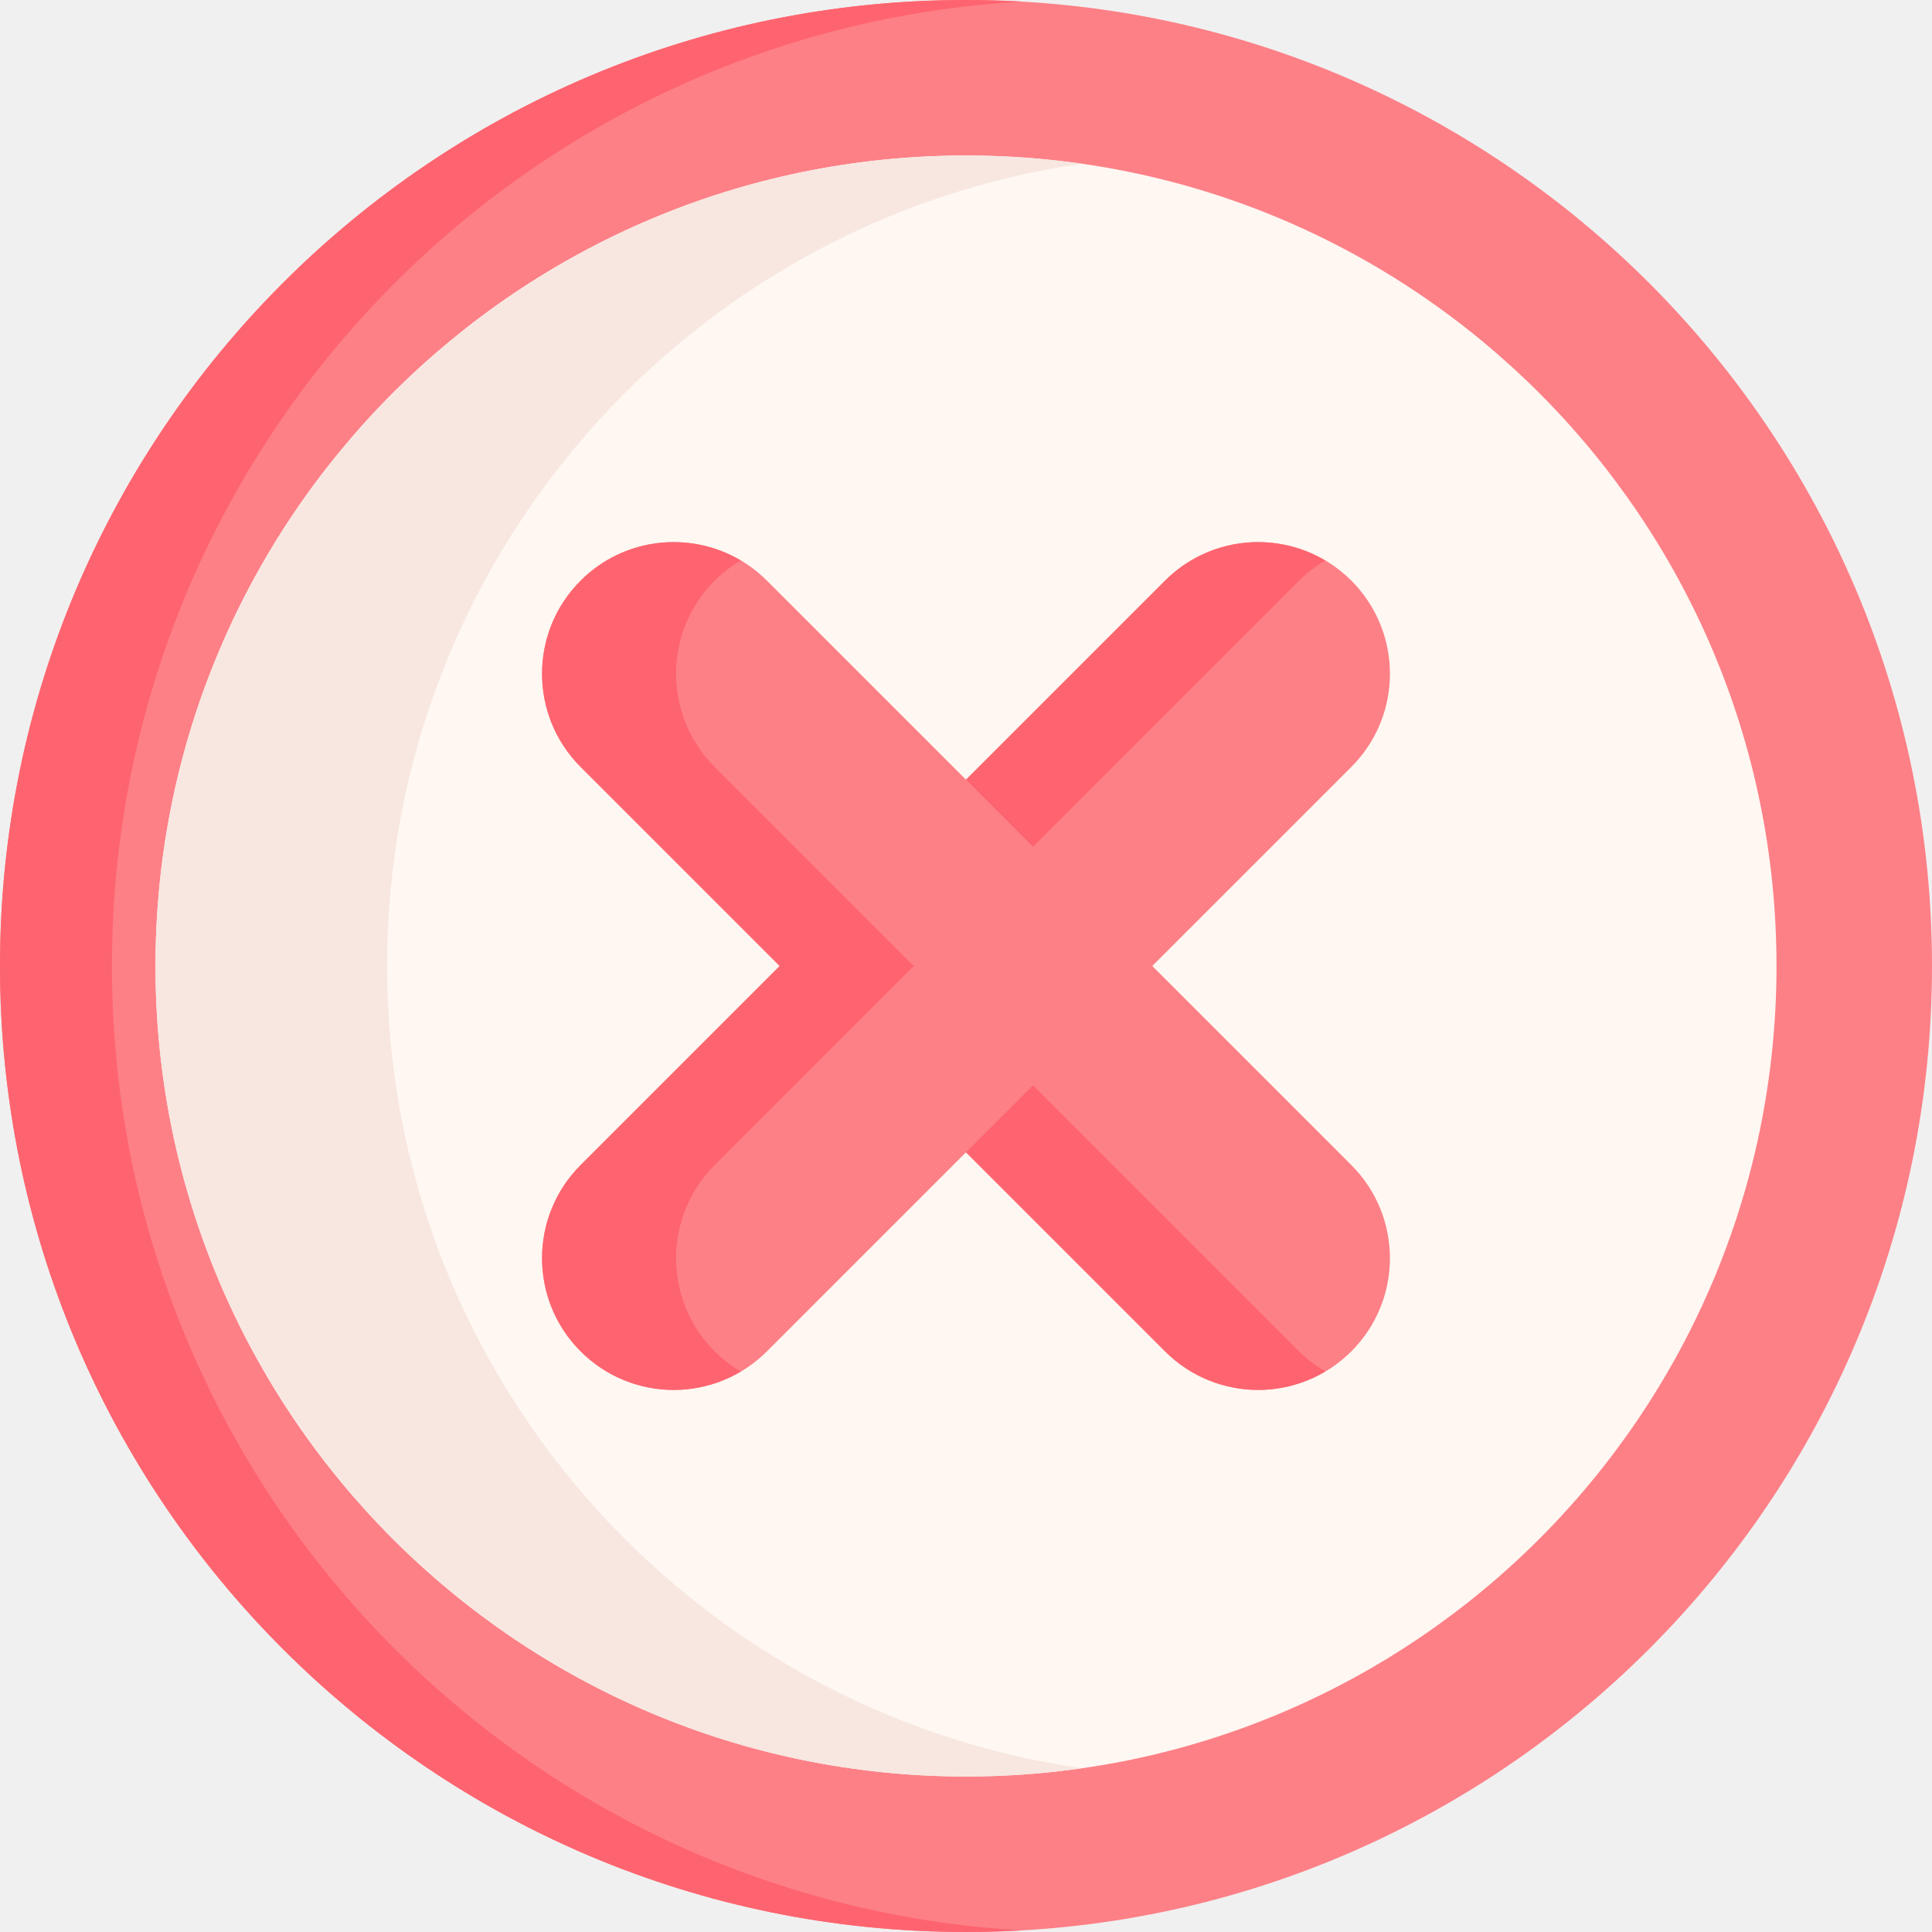
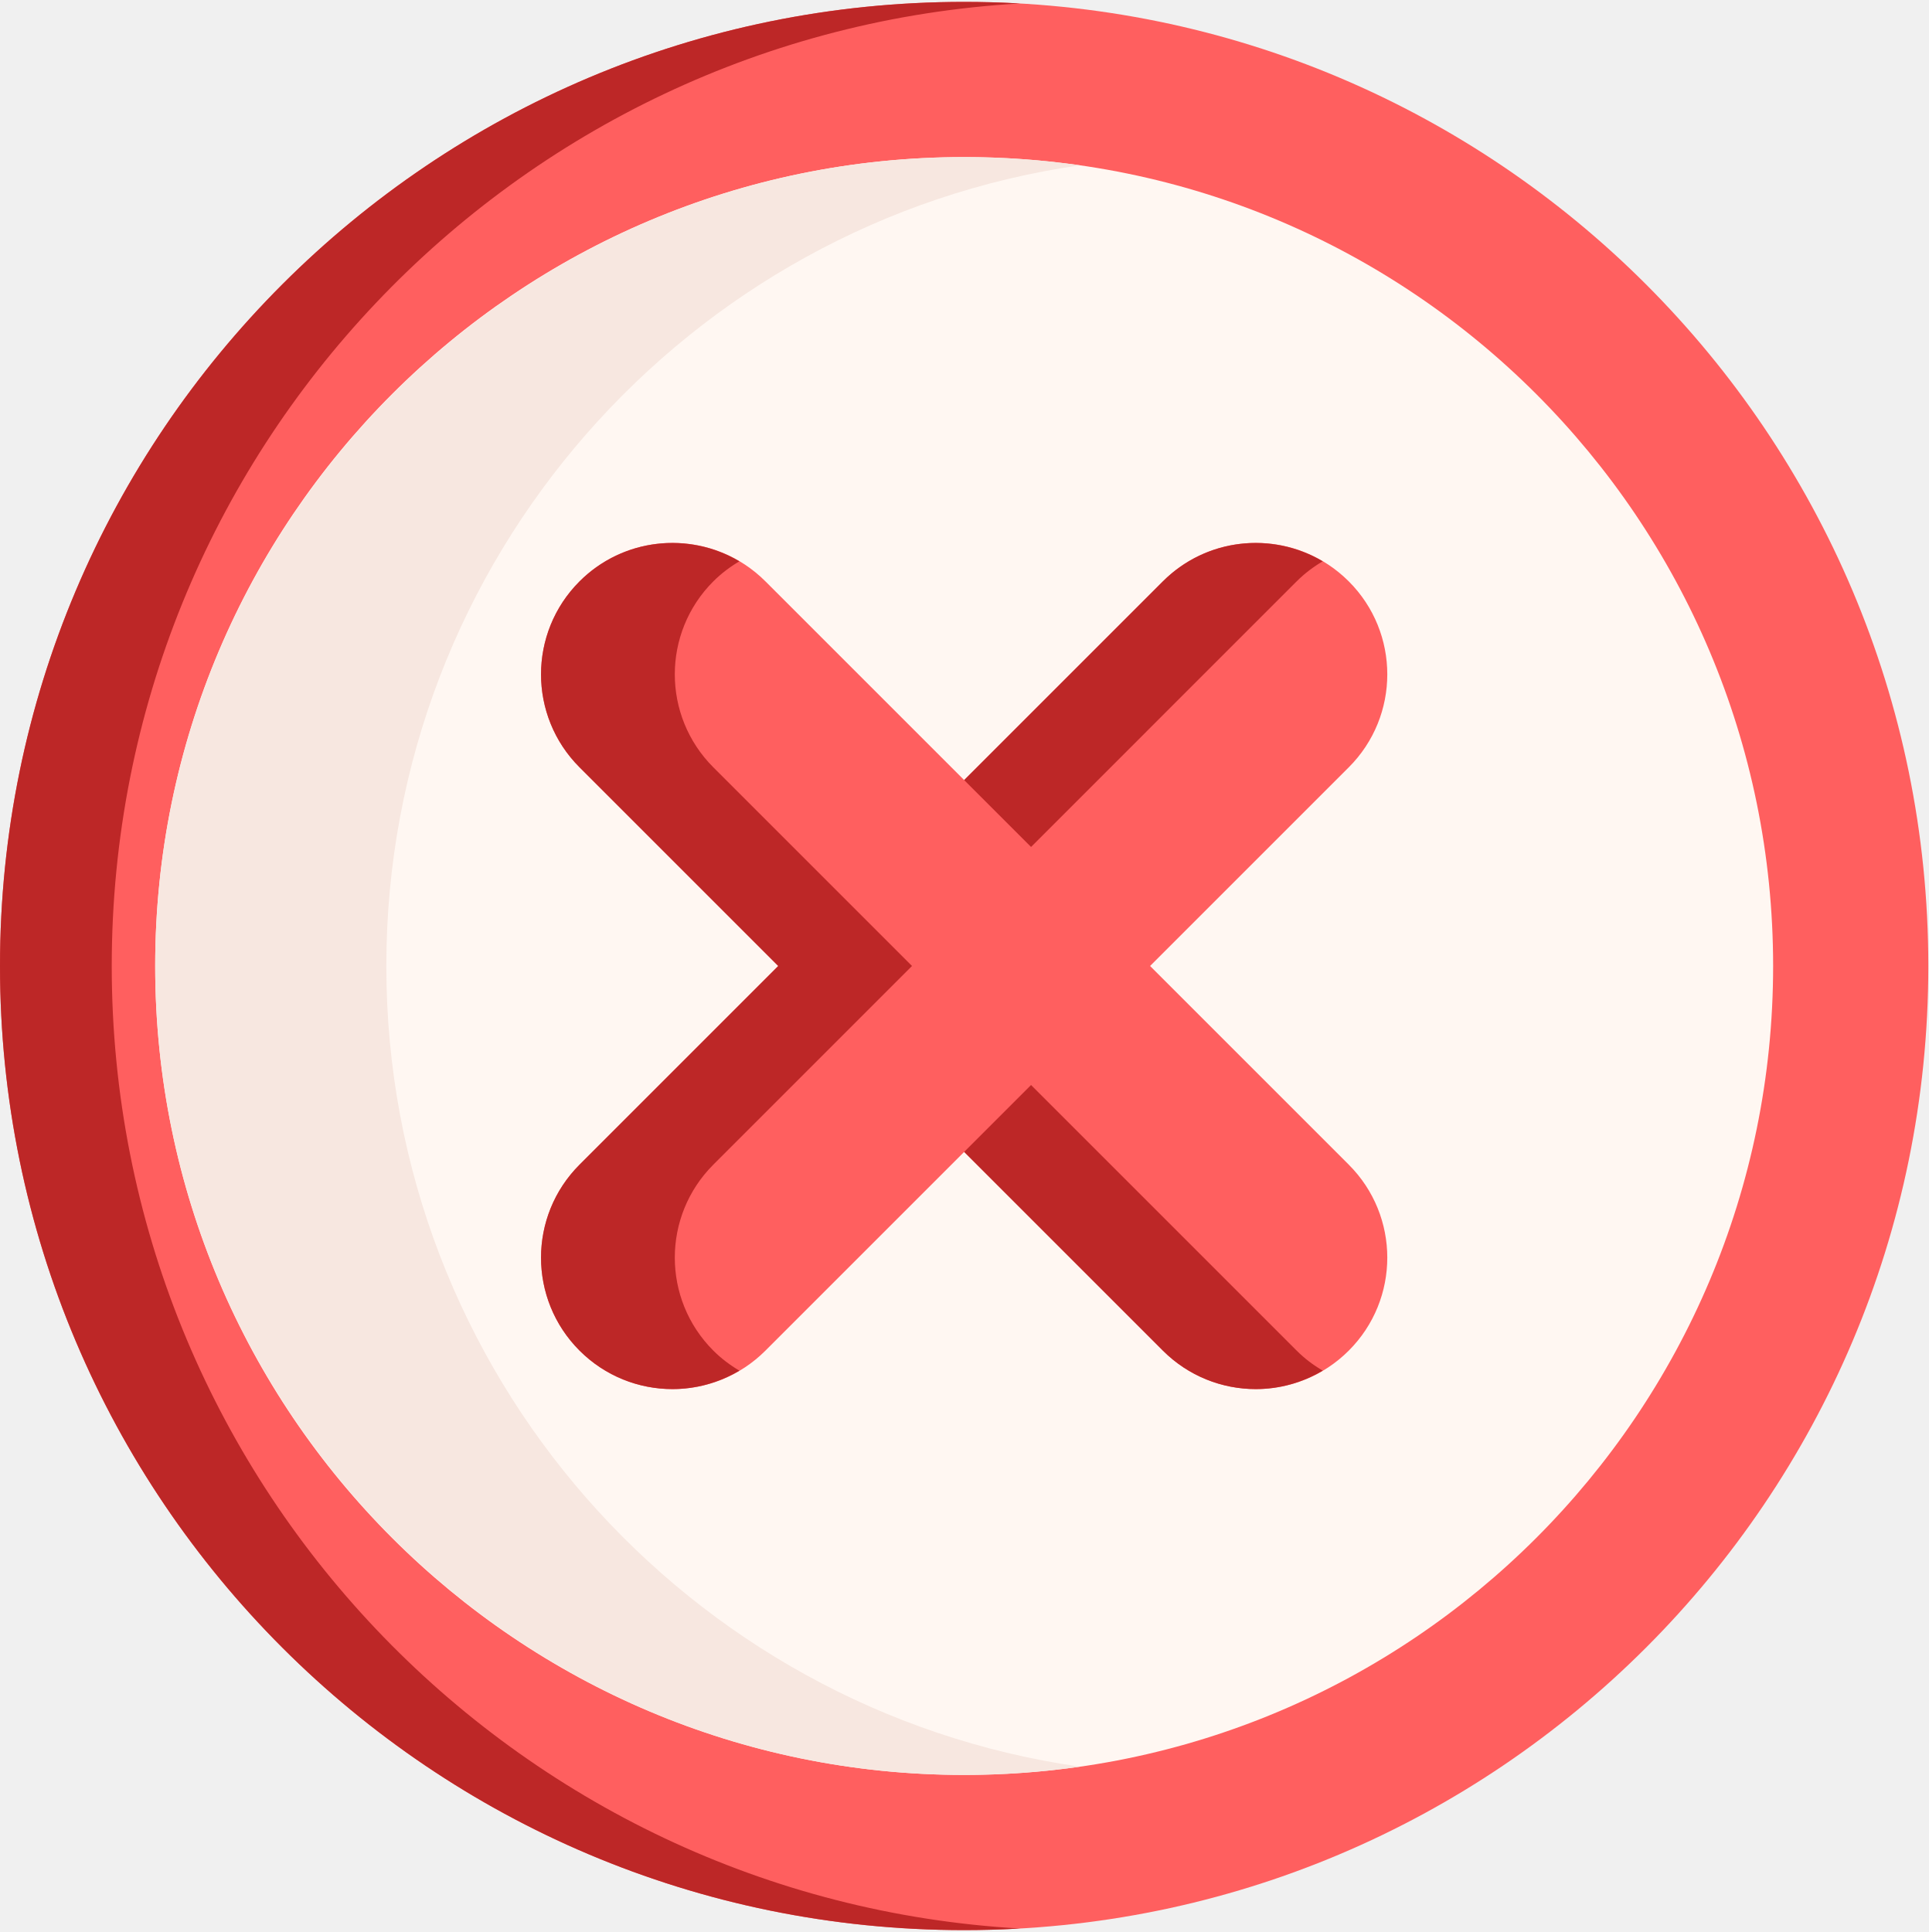
- <svg xmlns="http://www.w3.org/2000/svg" id="Capa_1" enable-background="new 0 0 512 512" height="300" viewBox="0 0 512 512" width="300" version="1.1">
-   <g width="100%" height="100%" transform="matrix(1,0,0,1,0,0)">
-     <g>
-       <circle cx="256" cy="256" fill="#fd8087" r="256" fill-opacity="1" data-original-color="#fd8087ff" stroke="none" stroke-opacity="1" />
-       <path d="m270.835 511.577c-4.914.279-9.859.423-14.835.423-141.382 0-256-114.618-256-256s114.618-256 256-256c4.976 0 9.921.144 14.835.422-134.48 7.686-241.166 119.172-241.166 255.578s106.686 247.892 241.166 255.577z" fill="#fe646f" fill-opacity="1" data-original-color="#fe646fff" stroke="none" stroke-opacity="1" />
-       <circle cx="256" cy="256" fill="#fff7f2" r="214.793" fill-opacity="1" data-original-color="#eef5f6ff" stroke="none" stroke-opacity="1" />
-       <path d="m286.689 468.599c-10.024 1.452-20.274 2.194-30.689 2.194-118.44 0-214.793-96.353-214.793-214.793s96.353-214.793 214.793-214.793c10.415 0 20.665.742 30.689 2.194-103.955 14.917-184.114 104.574-184.114 212.599s80.159 197.682 184.114 212.599z" fill="#f7e7e0" fill-opacity="1" data-original-color="#dedbeeff" stroke="none" stroke-opacity="1" />
-       <g>
-         <path d="m305.365 256 52.758-52.758c13.632-13.632 13.632-35.733 0-49.365-13.631-13.631-35.734-13.631-49.365 0l-52.758 52.758-52.758-52.758c-13.631-13.631-35.733-13.631-49.365 0-13.632 13.632-13.632 35.734 0 49.365l52.758 52.758-52.758 52.758c-13.632 13.632-13.632 35.733 0 49.365 6.816 6.816 15.75 10.224 24.683 10.224s17.867-3.408 24.682-10.224l52.758-52.759 52.758 52.758c6.815 6.816 15.749 10.224 24.682 10.224s17.867-3.408 24.682-10.224c13.632-13.632 13.632-35.733 0-49.365z" fill="#fd8087" fill-opacity="1" data-original-color="#fd8087ff" stroke="none" stroke-opacity="1" />
-         <g fill="#fe646f">
-           <path d="m273.759 224.393 70.517-70.517c2.119-2.119 4.459-3.868 6.923-5.328-13.391-7.934-30.929-6.184-42.441 5.328l-52.758 52.759z" fill="#fe646f" fill-opacity="1" data-original-color="#fe646fff" stroke="none" stroke-opacity="1" />
-           <path d="m344.276 358.122-70.517-70.517-17.759 17.759 52.758 52.758c6.815 6.816 15.749 10.224 24.682 10.224 6.156 0 12.296-1.659 17.759-4.895-2.464-1.46-4.805-3.21-6.923-5.329z" fill="#fe646f" fill-opacity="1" data-original-color="#fe646fff" stroke="none" stroke-opacity="1" />
-           <path d="m189.395 358.122c-13.632-13.632-13.632-35.733 0-49.365l52.758-52.757-52.758-52.758c-13.632-13.632-13.632-35.733 0-49.365 2.119-2.119 4.46-3.868 6.924-5.328-13.39-7.933-30.928-6.184-42.442 5.328-13.632 13.632-13.632 35.734 0 49.365l52.758 52.758-52.758 52.758c-13.632 13.632-13.632 35.733 0 49.365 6.816 6.816 15.75 10.224 24.683 10.224 6.156 0 12.296-1.658 17.759-4.895-2.465-1.461-4.805-3.211-6.924-5.33z" fill="#fe646f" fill-opacity="1" data-original-color="#fe646fff" stroke="none" stroke-opacity="1" />
-         </g>
-       </g>
-     </g>
+ <svg xmlns="http://www.w3.org/2000/svg" width="512" height="513" viewBox="0 0 512 513" fill="none">
+   <g clip-path="url(#clip0_654_8830)">
+     <path d="M256 512.5C397.385 512.5 512 397.885 512 256.5C512 115.115 397.385 0.5 256 0.5C114.615 0.5 0 115.115 0 256.5C0 397.885 114.615 512.5 256 512.5Z" fill="#FF5F5F" />
+     <path d="M270.835 512.077C265.921 512.356 260.976 512.5 256 512.5C114.618 512.5 0 397.882 0 256.5C0 115.118 114.618 0.5 256 0.5C260.976 0.5 265.921 0.644 270.835 0.922C136.355 8.608 29.669 120.094 29.669 256.5C29.669 392.906 136.355 504.392 270.835 512.077Z" fill="#BD2727" />
+     <path d="M256 471.293C374.626 471.293 470.793 375.127 470.793 256.5C470.793 137.873 374.626 41.707 256 41.707C137.373 41.707 41.206 137.873 41.206 256.5C41.206 375.127 137.373 471.293 256 471.293Z" fill="#FFF7F2" />
+     <path d="M286.689 469.099C276.665 470.551 266.415 471.293 256 471.293C137.56 471.293 41.206 374.94 41.206 256.5C41.206 138.06 137.56 41.707 256 41.707C266.415 41.707 276.665 42.449 286.689 43.901C182.734 58.818 102.575 148.475 102.575 256.5C102.575 364.525 182.734 454.182 286.689 469.099Z" fill="#F7E7E0" />
+     <path d="M305.365 256.499L358.123 203.741C371.755 190.109 371.755 168.008 358.123 154.376C344.492 140.745 322.389 140.745 308.758 154.376L256 207.134L203.242 154.376C189.611 140.745 167.509 140.745 153.877 154.376C140.245 168.008 140.245 190.11 153.877 203.741L206.635 256.499L153.877 309.257C140.245 322.889 140.245 344.99 153.877 358.622C160.693 365.438 169.627 368.846 178.56 368.846C187.493 368.846 196.427 365.438 203.242 358.622L256 305.863L308.758 358.621C315.573 365.437 324.507 368.845 333.44 368.845C342.373 368.845 351.307 365.437 358.122 358.621C371.754 344.989 371.754 322.888 358.122 309.256L305.365 256.499Z" fill="#FF5F5F" />
+     <path d="M273.759 224.891L344.276 154.374C346.395 152.255 348.735 150.506 351.199 149.046C337.808 141.112 320.27 142.862 308.758 154.374L256 207.133L273.759 224.891Z" fill="#BD2727" />
+     <path d="M344.276 358.619L273.759 288.102L256 305.861L308.758 358.619C315.573 365.435 324.507 368.843 333.44 368.843C339.596 368.843 345.736 367.184 351.199 363.948C348.735 362.488 346.394 360.738 344.276 358.619Z" fill="#BD2727" />
+     <path d="M189.395 358.618C175.763 344.986 175.763 322.885 189.395 309.253L242.153 256.496L189.395 203.738C175.763 190.106 175.763 168.005 189.395 154.373C191.514 152.254 193.855 150.505 196.319 149.045C182.929 141.112 165.391 142.861 153.877 154.373C140.245 168.005 140.245 190.107 153.877 203.738L206.635 256.496L153.877 309.254C140.245 322.886 140.245 344.987 153.877 358.619C160.693 365.435 169.627 368.843 178.56 368.843C184.716 368.843 190.856 367.185 196.319 363.948C193.854 362.487 191.514 360.737 189.395 358.618Z" fill="#BD2727" />
  </g>
+   <defs>
+     <clipPath id="clip0_654_8830">
+       <rect width="512" height="512" fill="white" transform="translate(0 0.5)" />
+     </clipPath>
+   </defs>
</svg>
